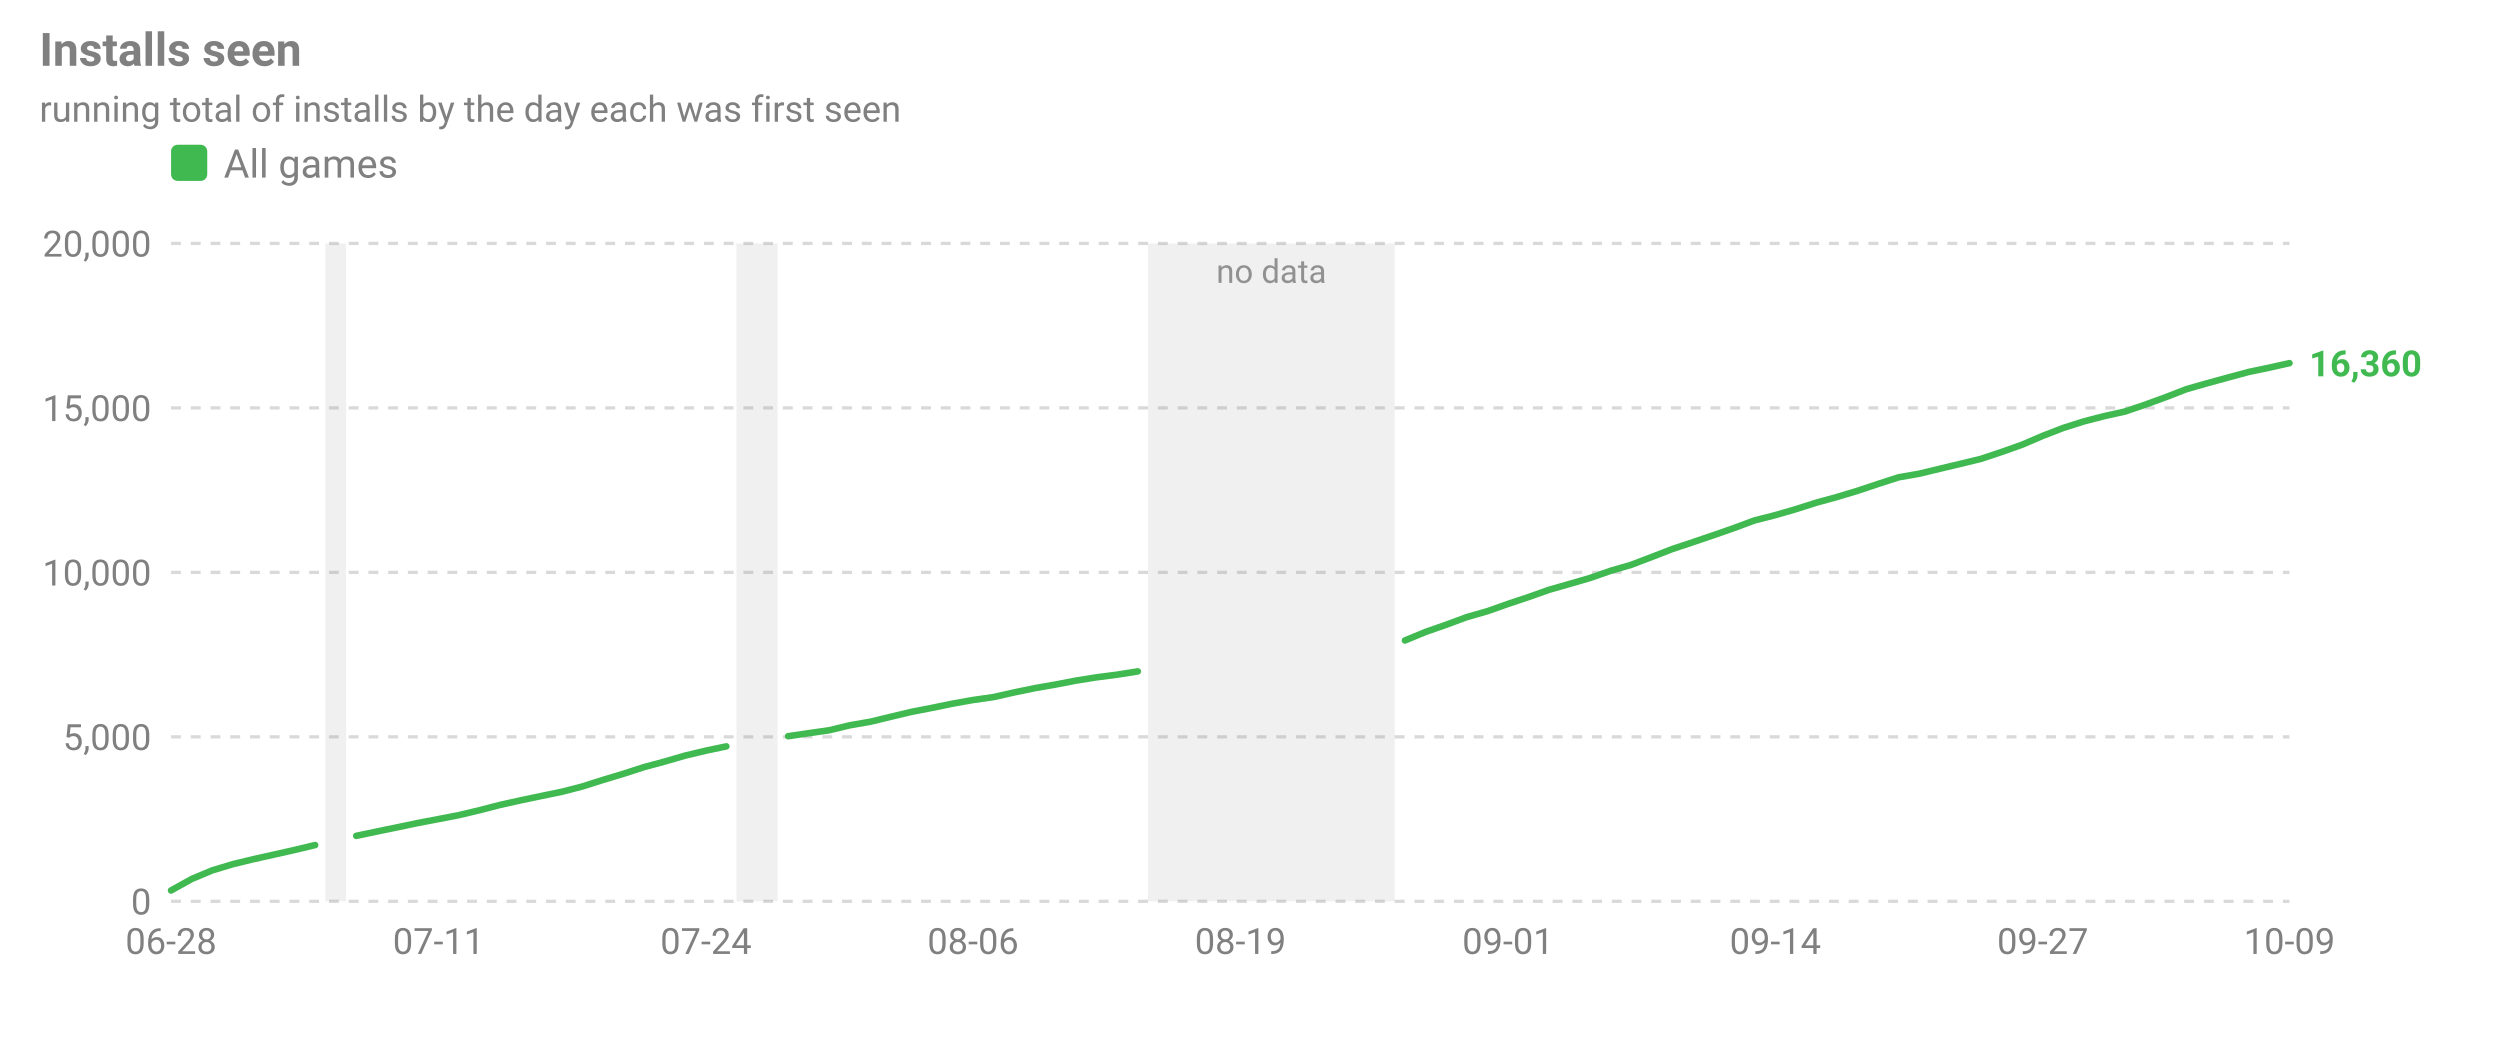
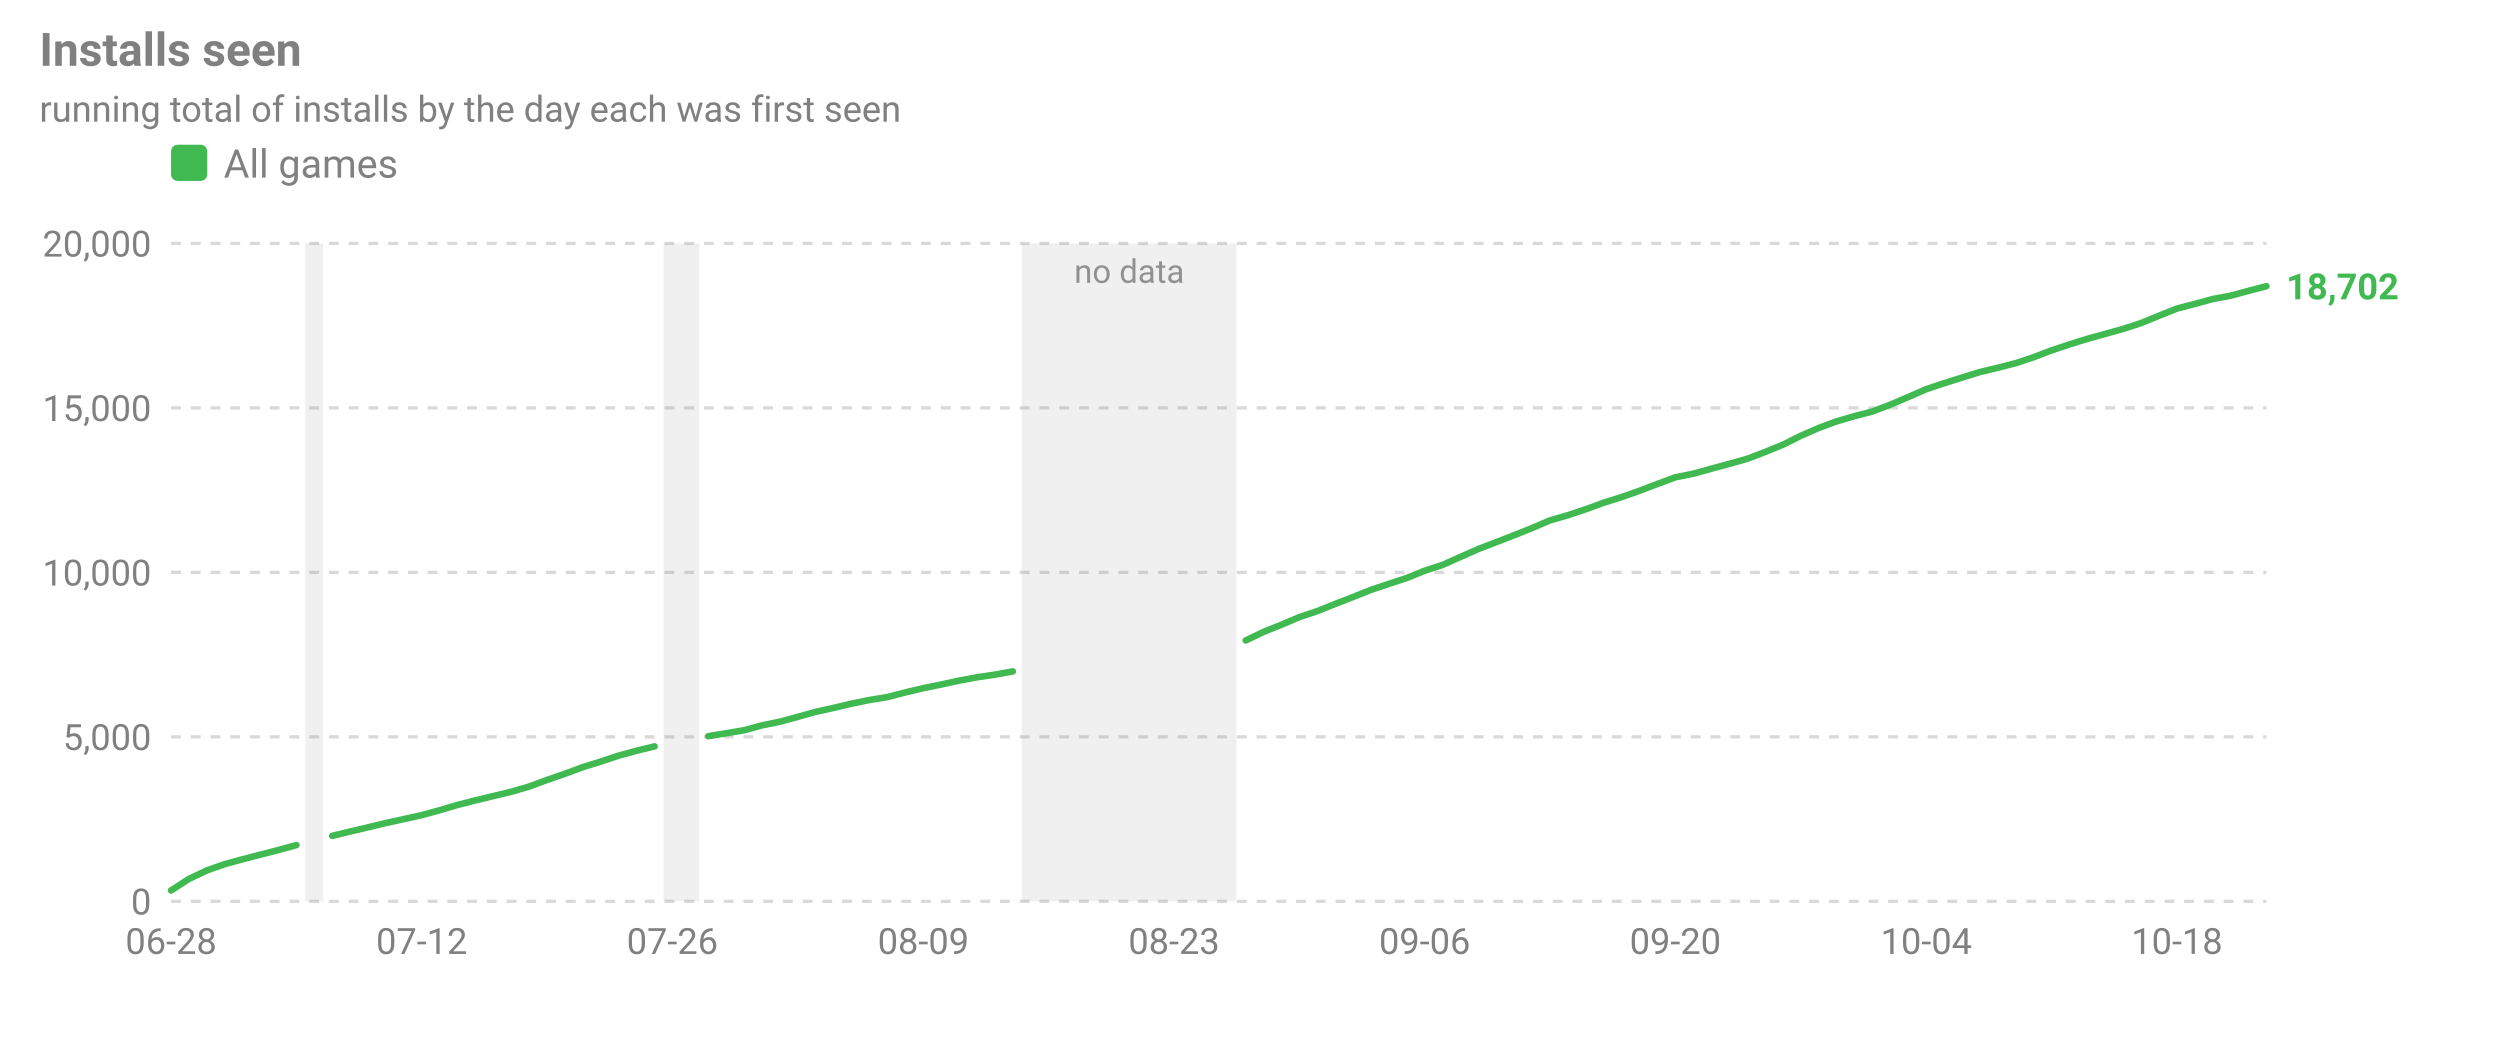
- <svg xmlns="http://www.w3.org/2000/svg" width="760" height="320" viewBox="0 0 760 320" role="img" aria-label="Installs seen" data-chart="{&quot;bottom&quot;:274,&quot;labels&quot;:[&quot;06-28&quot;,&quot;06-29&quot;,&quot;06-30&quot;,&quot;07-01&quot;,&quot;07-02&quot;,&quot;07-03&quot;,&quot;07-04&quot;,&quot;07-05&quot;,&quot;07-06&quot;,&quot;07-07&quot;,&quot;07-08&quot;,&quot;07-09&quot;,&quot;07-10&quot;,&quot;07-11&quot;,&quot;07-12&quot;,&quot;07-13&quot;,&quot;07-14&quot;,&quot;07-15&quot;,&quot;07-16&quot;,&quot;07-17&quot;,&quot;07-18&quot;,&quot;07-19&quot;,&quot;07-20&quot;,&quot;07-21&quot;,&quot;07-22&quot;,&quot;07-23&quot;,&quot;07-24&quot;,&quot;07-25&quot;,&quot;07-26&quot;,&quot;07-27&quot;,&quot;07-28&quot;,&quot;07-29&quot;,&quot;07-30&quot;,&quot;07-31&quot;,&quot;08-01&quot;,&quot;08-02&quot;,&quot;08-03&quot;,&quot;08-04&quot;,&quot;08-05&quot;,&quot;08-06&quot;,&quot;08-07&quot;,&quot;08-08&quot;,&quot;08-09&quot;,&quot;08-10&quot;,&quot;08-11&quot;,&quot;08-12&quot;,&quot;08-13&quot;,&quot;08-14&quot;,&quot;08-15&quot;,&quot;08-16&quot;,&quot;08-17&quot;,&quot;08-18&quot;,&quot;08-19&quot;,&quot;08-20&quot;,&quot;08-21&quot;,&quot;08-22&quot;,&quot;08-23&quot;,&quot;08-24&quot;,&quot;08-25&quot;,&quot;08-26&quot;,&quot;08-27&quot;,&quot;08-28&quot;,&quot;08-29&quot;,&quot;08-30&quot;,&quot;08-31&quot;,&quot;09-01&quot;,&quot;09-02&quot;,&quot;09-03&quot;,&quot;09-04&quot;,&quot;09-05&quot;,&quot;09-06&quot;,&quot;09-07&quot;,&quot;09-08&quot;,&quot;09-09&quot;,&quot;09-10&quot;,&quot;09-11&quot;,&quot;09-12&quot;,&quot;09-13&quot;,&quot;09-14&quot;,&quot;09-15&quot;,&quot;09-16&quot;,&quot;09-17&quot;,&quot;09-18&quot;,&quot;09-19&quot;,&quot;09-20&quot;,&quot;09-21&quot;,&quot;09-22&quot;,&quot;09-23&quot;,&quot;09-24&quot;,&quot;09-25&quot;,&quot;09-26&quot;,&quot;09-27&quot;,&quot;09-28&quot;,&quot;09-29&quot;,&quot;09-30&quot;,&quot;10-01&quot;,&quot;10-02&quot;,&quot;10-03&quot;,&quot;10-04&quot;,&quot;10-05&quot;,&quot;10-06&quot;,&quot;10-07&quot;,&quot;10-08&quot;,&quot;10-09&quot;],&quot;series&quot;:[{&quot;color&quot;:&quot;#3fb950&quot;,&quot;name&quot;:&quot;All games&quot;,&quot;values&quot;:[&quot;334&quot;,&quot;682&quot;,&quot;936&quot;,&quot;1,127&quot;,&quot;1,281&quot;,&quot;1,419&quot;,&quot;1,562&quot;,&quot;1,708&quot;,null,&quot;1,991&quot;,&quot;2,121&quot;,&quot;2,253&quot;,&quot;2,385&quot;,&quot;2,499&quot;,&quot;2,620&quot;,&quot;2,768&quot;,&quot;2,932&quot;,&quot;3,070&quot;,&quot;3,202&quot;,&quot;3,330&quot;,&quot;3,494&quot;,&quot;3,692&quot;,&quot;3,885&quot;,&quot;4,077&quot;,&quot;4,252&quot;,&quot;4,428&quot;,&quot;4,585&quot;,&quot;4,708&quot;,null,null,&quot;5,016&quot;,&quot;5,111&quot;,&quot;5,200&quot;,&quot;5,350&quot;,&quot;5,456&quot;,&quot;5,614&quot;,&quot;5,756&quot;,&quot;5,877&quot;,&quot;6,008&quot;,&quot;6,120&quot;,&quot;6,212&quot;,&quot;6,351&quot;,&quot;6,477&quot;,&quot;6,588&quot;,&quot;6,710&quot;,&quot;6,806&quot;,&quot;6,890&quot;,&quot;6,993&quot;,null,null,null,null,null,null,null,null,null,null,null,null,&quot;7,935&quot;,&quot;8,188&quot;,&quot;8,413&quot;,&quot;8,635&quot;,&quot;8,822&quot;,&quot;9,042&quot;,&quot;9,252&quot;,&quot;9,472&quot;,&quot;9,651&quot;,&quot;9,832&quot;,&quot;10,046&quot;,&quot;10,229&quot;,&quot;10,466&quot;,&quot;10,707&quot;,&quot;10,918&quot;,&quot;11,131&quot;,&quot;11,348&quot;,&quot;11,582&quot;,&quot;11,737&quot;,&quot;11,921&quot;,&quot;12,120&quot;,&quot;12,288&quot;,&quot;12,479&quot;,&quot;12,693&quot;,&quot;12,887&quot;,&quot;12,997&quot;,&quot;13,148&quot;,&quot;13,304&quot;,&quot;13,450&quot;,&quot;13,656&quot;,&quot;13,879&quot;,&quot;14,152&quot;,&quot;14,388&quot;,&quot;14,591&quot;,&quot;14,752&quot;,&quot;14,888&quot;,&quot;15,104&quot;,&quot;15,330&quot;,&quot;15,573&quot;,&quot;15,755&quot;,&quot;15,923&quot;,&quot;16,094&quot;,&quot;16,224&quot;,&quot;16,360&quot;],&quot;y&quot;:[270.7,267.2,264.6,262.7,261.2,259.8,258.4,256.9,null,254.1,252.8,251.5,250.2,249.0,247.8,246.3,244.7,243.3,242.0,240.7,239.1,237.1,235.2,233.2,231.5,229.7,228.2,226.9,null,null,223.8,222.9,222.0,220.5,219.4,217.9,216.4,215.2,213.9,212.8,211.9,210.5,209.2,208.1,206.9,205.9,205.1,204.1,null,null,null,null,null,null,null,null,null,null,null,null,194.7,192.1,189.9,187.6,185.8,183.6,181.5,179.3,177.5,175.7,173.5,171.7,169.3,166.9,164.8,162.7,160.5,158.2,156.6,154.8,152.8,151.1,149.2,147.1,145.1,144.0,142.5,141.0,139.5,137.4,135.2,132.5,130.1,128.1,126.5,125.1,123.0,120.7,118.3,116.5,114.8,113.1,111.8,110.4]}],&quot;top&quot;:74,&quot;type&quot;:&quot;lines&quot;,&quot;x&quot;:[52.0,58.3,64.5,70.8,77.0,83.3,89.5,95.8,102.0,108.3,114.5,120.8,127.0,133.3,139.5,145.8,152.0,158.3,164.5,170.8,177.0,183.3,189.6,195.8,202.1,208.3,214.6,220.8,227.1,233.3,239.6,245.8,252.1,258.3,264.6,270.8,277.1,283.3,289.6,295.8,302.1,308.3,314.6,320.9,327.1,333.4,339.6,345.9,352.1,358.4,364.6,370.9,377.1,383.4,389.6,395.9,402.1,408.4,414.6,420.9,427.1,433.4,439.7,445.9,452.2,458.4,464.7,470.9,477.2,483.4,489.7,495.9,502.2,508.4,514.7,520.9,527.2,533.4,539.7,545.9,552.2,558.4,564.7,571.0,577.2,583.5,589.7,596.0,602.2,608.5,614.7,621.0,627.2,633.5,639.7,646.0,652.2,658.5,664.7,671.0,677.2,683.5,689.7,696.0]}">
+ <svg xmlns="http://www.w3.org/2000/svg" width="760" height="320" viewBox="0 0 760 320" role="img" aria-label="Installs seen" data-chart="{&quot;bottom&quot;:274,&quot;labels&quot;:[&quot;06-28&quot;,&quot;06-29&quot;,&quot;06-30&quot;,&quot;07-01&quot;,&quot;07-02&quot;,&quot;07-03&quot;,&quot;07-04&quot;,&quot;07-05&quot;,&quot;07-06&quot;,&quot;07-07&quot;,&quot;07-08&quot;,&quot;07-09&quot;,&quot;07-10&quot;,&quot;07-11&quot;,&quot;07-12&quot;,&quot;07-13&quot;,&quot;07-14&quot;,&quot;07-15&quot;,&quot;07-16&quot;,&quot;07-17&quot;,&quot;07-18&quot;,&quot;07-19&quot;,&quot;07-20&quot;,&quot;07-21&quot;,&quot;07-22&quot;,&quot;07-23&quot;,&quot;07-24&quot;,&quot;07-25&quot;,&quot;07-26&quot;,&quot;07-27&quot;,&quot;07-28&quot;,&quot;07-29&quot;,&quot;07-30&quot;,&quot;07-31&quot;,&quot;08-01&quot;,&quot;08-02&quot;,&quot;08-03&quot;,&quot;08-04&quot;,&quot;08-05&quot;,&quot;08-06&quot;,&quot;08-07&quot;,&quot;08-08&quot;,&quot;08-09&quot;,&quot;08-10&quot;,&quot;08-11&quot;,&quot;08-12&quot;,&quot;08-13&quot;,&quot;08-14&quot;,&quot;08-15&quot;,&quot;08-16&quot;,&quot;08-17&quot;,&quot;08-18&quot;,&quot;08-19&quot;,&quot;08-20&quot;,&quot;08-21&quot;,&quot;08-22&quot;,&quot;08-23&quot;,&quot;08-24&quot;,&quot;08-25&quot;,&quot;08-26&quot;,&quot;08-27&quot;,&quot;08-28&quot;,&quot;08-29&quot;,&quot;08-30&quot;,&quot;08-31&quot;,&quot;09-01&quot;,&quot;09-02&quot;,&quot;09-03&quot;,&quot;09-04&quot;,&quot;09-05&quot;,&quot;09-06&quot;,&quot;09-07&quot;,&quot;09-08&quot;,&quot;09-09&quot;,&quot;09-10&quot;,&quot;09-11&quot;,&quot;09-12&quot;,&quot;09-13&quot;,&quot;09-14&quot;,&quot;09-15&quot;,&quot;09-16&quot;,&quot;09-17&quot;,&quot;09-18&quot;,&quot;09-19&quot;,&quot;09-20&quot;,&quot;09-21&quot;,&quot;09-22&quot;,&quot;09-23&quot;,&quot;09-24&quot;,&quot;09-25&quot;,&quot;09-26&quot;,&quot;09-27&quot;,&quot;09-28&quot;,&quot;09-29&quot;,&quot;09-30&quot;,&quot;10-01&quot;,&quot;10-02&quot;,&quot;10-03&quot;,&quot;10-04&quot;,&quot;10-05&quot;,&quot;10-06&quot;,&quot;10-07&quot;,&quot;10-08&quot;,&quot;10-09&quot;,&quot;10-10&quot;,&quot;10-11&quot;,&quot;10-12&quot;,&quot;10-13&quot;,&quot;10-14&quot;,&quot;10-15&quot;,&quot;10-16&quot;,&quot;10-17&quot;,&quot;10-18&quot;,&quot;10-19&quot;,&quot;10-20&quot;,&quot;10-21&quot;,&quot;10-22&quot;,&quot;10-23&quot;],&quot;series&quot;:[{&quot;color&quot;:&quot;#3fb950&quot;,&quot;name&quot;:&quot;All games&quot;,&quot;values&quot;:[&quot;334&quot;,&quot;682&quot;,&quot;936&quot;,&quot;1,127&quot;,&quot;1,281&quot;,&quot;1,419&quot;,&quot;1,562&quot;,&quot;1,708&quot;,null,&quot;1,991&quot;,&quot;2,121&quot;,&quot;2,253&quot;,&quot;2,385&quot;,&quot;2,499&quot;,&quot;2,620&quot;,&quot;2,768&quot;,&quot;2,932&quot;,&quot;3,070&quot;,&quot;3,202&quot;,&quot;3,330&quot;,&quot;3,494&quot;,&quot;3,692&quot;,&quot;3,885&quot;,&quot;4,077&quot;,&quot;4,252&quot;,&quot;4,428&quot;,&quot;4,585&quot;,&quot;4,708&quot;,null,null,&quot;5,016&quot;,&quot;5,111&quot;,&quot;5,200&quot;,&quot;5,350&quot;,&quot;5,456&quot;,&quot;5,614&quot;,&quot;5,756&quot;,&quot;5,877&quot;,&quot;6,008&quot;,&quot;6,120&quot;,&quot;6,212&quot;,&quot;6,351&quot;,&quot;6,477&quot;,&quot;6,588&quot;,&quot;6,710&quot;,&quot;6,806&quot;,&quot;6,890&quot;,&quot;6,993&quot;,null,null,null,null,null,null,null,null,null,null,null,null,&quot;7,935&quot;,&quot;8,188&quot;,&quot;8,413&quot;,&quot;8,635&quot;,&quot;8,822&quot;,&quot;9,042&quot;,&quot;9,252&quot;,&quot;9,472&quot;,&quot;9,651&quot;,&quot;9,832&quot;,&quot;10,046&quot;,&quot;10,229&quot;,&quot;10,466&quot;,&quot;10,707&quot;,&quot;10,918&quot;,&quot;11,131&quot;,&quot;11,348&quot;,&quot;11,582&quot;,&quot;11,737&quot;,&quot;11,921&quot;,&quot;12,120&quot;,&quot;12,288&quot;,&quot;12,479&quot;,&quot;12,693&quot;,&quot;12,887&quot;,&quot;12,997&quot;,&quot;13,148&quot;,&quot;13,304&quot;,&quot;13,450&quot;,&quot;13,656&quot;,&quot;13,879&quot;,&quot;14,152&quot;,&quot;14,388&quot;,&quot;14,591&quot;,&quot;14,752&quot;,&quot;14,888&quot;,&quot;15,104&quot;,&quot;15,330&quot;,&quot;15,573&quot;,&quot;15,755&quot;,&quot;15,923&quot;,&quot;16,094&quot;,&quot;16,224&quot;,&quot;16,360&quot;,&quot;16,537&quot;,&quot;16,754&quot;,&quot;16,928&quot;,&quot;17,096&quot;,&quot;17,247&quot;,&quot;17,404&quot;,&quot;17,576&quot;,&quot;17,804&quot;,&quot;18,017&quot;,&quot;18,161&quot;,&quot;18,309&quot;,&quot;18,412&quot;,&quot;18,559&quot;,&quot;18,702&quot;],&quot;y&quot;:[270.7,267.2,264.6,262.7,261.2,259.8,258.4,256.9,null,254.1,252.8,251.5,250.2,249.0,247.8,246.3,244.7,243.3,242.0,240.7,239.1,237.1,235.2,233.2,231.5,229.7,228.2,226.9,null,null,223.8,222.9,222.0,220.5,219.4,217.9,216.4,215.2,213.9,212.8,211.9,210.5,209.2,208.1,206.9,205.9,205.1,204.1,null,null,null,null,null,null,null,null,null,null,null,null,194.7,192.1,189.9,187.6,185.8,183.6,181.5,179.3,177.5,175.7,173.5,171.7,169.3,166.9,164.8,162.7,160.5,158.2,156.6,154.8,152.8,151.1,149.2,147.1,145.1,144.0,142.5,141.0,139.5,137.4,135.2,132.5,130.1,128.1,126.5,125.1,123.0,120.7,118.3,116.5,114.8,113.1,111.8,110.4,108.6,106.5,104.7,103.0,101.5,100.0,98.2,96.0,93.8,92.4,90.9,89.9,88.4,87.0]}],&quot;top&quot;:74,&quot;type&quot;:&quot;lines&quot;,&quot;x&quot;:[52.0,57.4,62.9,68.3,73.8,79.2,84.7,90.1,95.6,101.0,106.4,111.9,117.3,122.8,128.2,133.7,139.1,144.6,150.0,155.4,160.9,166.3,171.8,177.2,182.7,188.1,193.6,199.0,204.4,209.9,215.3,220.8,226.2,231.7,237.1,242.6,248.0,253.4,258.9,264.3,269.8,275.2,280.7,286.1,291.6,297.0,302.4,307.9,313.3,318.8,324.2,329.7,335.1,340.6,346.0,351.4,356.9,362.3,367.8,373.2,378.7,384.1,389.6,395.0,400.4,405.9,411.3,416.8,422.2,427.7,433.1,438.6,444.0,449.4,454.9,460.3,465.8,471.2,476.7,482.1,487.6,493.0,498.4,503.9,509.3,514.8,520.2,525.7,531.1,536.6,542.0,547.4,552.9,558.3,563.8,569.2,574.7,580.1,585.6,591.0,596.4,601.9,607.3,612.8,618.2,623.7,629.1,634.6,640.0,645.4,650.9,656.3,661.8,667.2,672.7,678.1,683.6,689.0]}">
  <style>
  text{font-family:-apple-system,BlinkMacSystemFont,'Segoe UI',Roboto,Helvetica,Arial,sans-serif}
  .grid{stroke:#808080;stroke-opacity:.3;stroke-width:1}
  .axis{stroke:#808080;stroke-width:1}
  .lbl{fill:#808080;font-size:12px}
  .val{fill:#808080;font-size:12px;font-weight:600}
  .title{fill:#808080;font-size:14px;font-weight:700}
  .sub{fill:#808080;font-size:11px}
  .gap{fill:#808080;opacity:.12}
  .gaplbl{fill:#808080;font-size:10px;opacity:.85}
  .ico{fill:#808080}
  .t1{fill:#e3b341}
  .t2{fill:#d29922}
  .t3{fill:#b7860b}
  .t4{fill:#946f0f}
</style>
  <text x="12" y="20" class="title">Installs seen</text>
  <text x="12" y="37" class="sub">running total of installs by the day each was first seen</text>
-   <rect x="98.9" y="74" width="6.3" height="200" class="gap" />
-   <rect x="223.9" y="74" width="12.5" height="200" class="gap" />
-   <rect x="349.0" y="74" width="75.0" height="200" class="gap" />
-   <text x="386.5" y="86" class="gaplbl" text-anchor="middle">no data</text>
-   <line x1="52" y1="274.0" x2="696" y2="274.0" class="grid" stroke-dasharray="3 3" />
+   <rect x="92.8" y="74" width="5.4" height="200" class="gap" />
+   <rect x="201.7" y="74" width="10.9" height="200" class="gap" />
+   <rect x="310.6" y="74" width="65.3" height="200" class="gap" />
+   <text x="343.3" y="86" class="gaplbl" text-anchor="middle">no data</text>
+   <line x1="52" y1="274.0" x2="689" y2="274.0" class="grid" stroke-dasharray="3 3" />
  <text x="46" y="278.0" class="sub" text-anchor="end">0</text>
-   <line x1="52" y1="224.0" x2="696" y2="224.0" class="grid" stroke-dasharray="3 3" />
+   <line x1="52" y1="224.0" x2="689" y2="224.0" class="grid" stroke-dasharray="3 3" />
  <text x="46" y="228.0" class="sub" text-anchor="end">5,000</text>
-   <line x1="52" y1="174.0" x2="696" y2="174.0" class="grid" stroke-dasharray="3 3" />
+   <line x1="52" y1="174.0" x2="689" y2="174.0" class="grid" stroke-dasharray="3 3" />
  <text x="46" y="178.0" class="sub" text-anchor="end">10,000</text>
-   <line x1="52" y1="124.0" x2="696" y2="124.0" class="grid" stroke-dasharray="3 3" />
+   <line x1="52" y1="124.0" x2="689" y2="124.0" class="grid" stroke-dasharray="3 3" />
  <text x="46" y="128.0" class="sub" text-anchor="end">15,000</text>
-   <line x1="52" y1="74.0" x2="696" y2="74.0" class="grid" stroke-dasharray="3 3" />
+   <line x1="52" y1="74.0" x2="689" y2="74.0" class="grid" stroke-dasharray="3 3" />
  <text x="46" y="78.0" class="sub" text-anchor="end">20,000</text>
  <text x="52.0" y="290" class="sub" text-anchor="middle">06-28</text>
-   <text x="133.3" y="290" class="sub" text-anchor="middle">07-11</text>
-   <text x="214.6" y="290" class="sub" text-anchor="middle">07-24</text>
-   <text x="295.8" y="290" class="sub" text-anchor="middle">08-06</text>
-   <text x="377.1" y="290" class="sub" text-anchor="middle">08-19</text>
-   <text x="458.4" y="290" class="sub" text-anchor="middle">09-01</text>
-   <text x="539.7" y="290" class="sub" text-anchor="middle">09-14</text>
-   <text x="621.0" y="290" class="sub" text-anchor="middle">09-27</text>
-   <text x="696.0" y="290" class="sub" text-anchor="middle">10-09</text>
-   <polyline points="52.0,270.7 58.3,267.2 64.5,264.6 70.8,262.7 77.0,261.2 83.3,259.8 89.5,258.4 95.8,256.9" fill="none" stroke="#3fb950" stroke-width="2" stroke-linejoin="round" stroke-linecap="round" />
-   <polyline points="108.3,254.1 114.5,252.8 120.8,251.5 127.0,250.2 133.3,249.0 139.5,247.8 145.8,246.3 152.0,244.7 158.3,243.3 164.5,242.0 170.8,240.7 177.0,239.1 183.3,237.1 189.6,235.2 195.8,233.2 202.1,231.5 208.3,229.7 214.6,228.2 220.8,226.9" fill="none" stroke="#3fb950" stroke-width="2" stroke-linejoin="round" stroke-linecap="round" />
-   <polyline points="239.6,223.8 245.8,222.9 252.1,222.0 258.3,220.5 264.6,219.4 270.8,217.9 277.1,216.4 283.3,215.2 289.6,213.9 295.8,212.8 302.1,211.9 308.3,210.5 314.6,209.2 320.9,208.1 327.1,206.9 333.4,205.9 339.6,205.1 345.9,204.1" fill="none" stroke="#3fb950" stroke-width="2" stroke-linejoin="round" stroke-linecap="round" />
-   <polyline points="427.1,194.7 433.4,192.1 439.7,189.9 445.9,187.6 452.2,185.8 458.4,183.6 464.7,181.5 470.9,179.3 477.2,177.5 483.4,175.7 489.7,173.5 495.9,171.7 502.2,169.3 508.4,166.9 514.7,164.8 520.9,162.7 527.2,160.5 533.4,158.2 539.7,156.6 545.9,154.8 552.2,152.8 558.4,151.1 564.7,149.2 571.0,147.1 577.2,145.1 583.5,144.0 589.7,142.5 596.0,141.0 602.2,139.5 608.5,137.4 614.7,135.2 621.0,132.5 627.2,130.1 633.5,128.1 639.7,126.5 646.0,125.1 652.2,123.0 658.5,120.7 664.7,118.3 671.0,116.5 677.2,114.8 683.5,113.1 689.7,111.8 696.0,110.4" fill="none" stroke="#3fb950" stroke-width="2" stroke-linejoin="round" stroke-linecap="round" />
-   <text x="702.0" y="114.4" style="fill:#3fb950;font-size:11px;font-weight:600">16,360</text>
+   <text x="128.2" y="290" class="sub" text-anchor="middle">07-12</text>
+   <text x="204.4" y="290" class="sub" text-anchor="middle">07-26</text>
+   <text x="280.7" y="290" class="sub" text-anchor="middle">08-09</text>
+   <text x="356.9" y="290" class="sub" text-anchor="middle">08-23</text>
+   <text x="433.1" y="290" class="sub" text-anchor="middle">09-06</text>
+   <text x="509.3" y="290" class="sub" text-anchor="middle">09-20</text>
+   <text x="585.6" y="290" class="sub" text-anchor="middle">10-04</text>
+   <text x="661.8" y="290" class="sub" text-anchor="middle">10-18</text>
+   <polyline points="52.0,270.7 57.4,267.2 62.9,264.6 68.3,262.7 73.8,261.2 79.2,259.8 84.7,258.4 90.1,256.9" fill="none" stroke="#3fb950" stroke-width="2" stroke-linejoin="round" stroke-linecap="round" />
+   <polyline points="101.0,254.1 106.4,252.8 111.9,251.5 117.3,250.2 122.8,249.0 128.2,247.8 133.7,246.3 139.1,244.7 144.6,243.3 150.0,242.0 155.4,240.7 160.9,239.1 166.3,237.1 171.8,235.2 177.2,233.2 182.7,231.5 188.1,229.7 193.6,228.2 199.0,226.9" fill="none" stroke="#3fb950" stroke-width="2" stroke-linejoin="round" stroke-linecap="round" />
+   <polyline points="215.3,223.8 220.8,222.9 226.2,222.0 231.7,220.5 237.1,219.4 242.6,217.9 248.0,216.4 253.4,215.2 258.9,213.9 264.3,212.8 269.8,211.9 275.2,210.5 280.7,209.2 286.1,208.1 291.6,206.9 297.0,205.9 302.4,205.1 307.9,204.1" fill="none" stroke="#3fb950" stroke-width="2" stroke-linejoin="round" stroke-linecap="round" />
+   <polyline points="378.7,194.7 384.1,192.1 389.6,189.9 395.0,187.6 400.4,185.8 405.9,183.6 411.3,181.5 416.8,179.3 422.2,177.5 427.7,175.7 433.1,173.5 438.6,171.7 444.0,169.3 449.4,166.9 454.9,164.8 460.3,162.7 465.8,160.5 471.2,158.2 476.7,156.6 482.1,154.8 487.6,152.8 493.0,151.1 498.4,149.2 503.9,147.1 509.3,145.1 514.8,144.0 520.2,142.5 525.7,141.0 531.1,139.5 536.6,137.4 542.0,135.2 547.4,132.5 552.9,130.1 558.3,128.1 563.8,126.5 569.2,125.1 574.7,123.0 580.1,120.7 585.6,118.3 591.0,116.5 596.4,114.8 601.9,113.1 607.3,111.8 612.8,110.4 618.2,108.6 623.7,106.5 629.1,104.7 634.6,103.0 640.0,101.5 645.4,100.0 650.9,98.2 656.3,96.0 661.8,93.8 667.2,92.4 672.7,90.9 678.1,89.9 683.6,88.4 689.0,87.0" fill="none" stroke="#3fb950" stroke-width="2" stroke-linejoin="round" stroke-linecap="round" />
+   <text x="695.0" y="91.0" style="fill:#3fb950;font-size:11px;font-weight:600">18,702</text>
  <rect x="52" y="44" width="11" height="11" rx="2" fill="#3fb950" />
  <text x="68" y="54" class="lbl">All games</text>
</svg>
